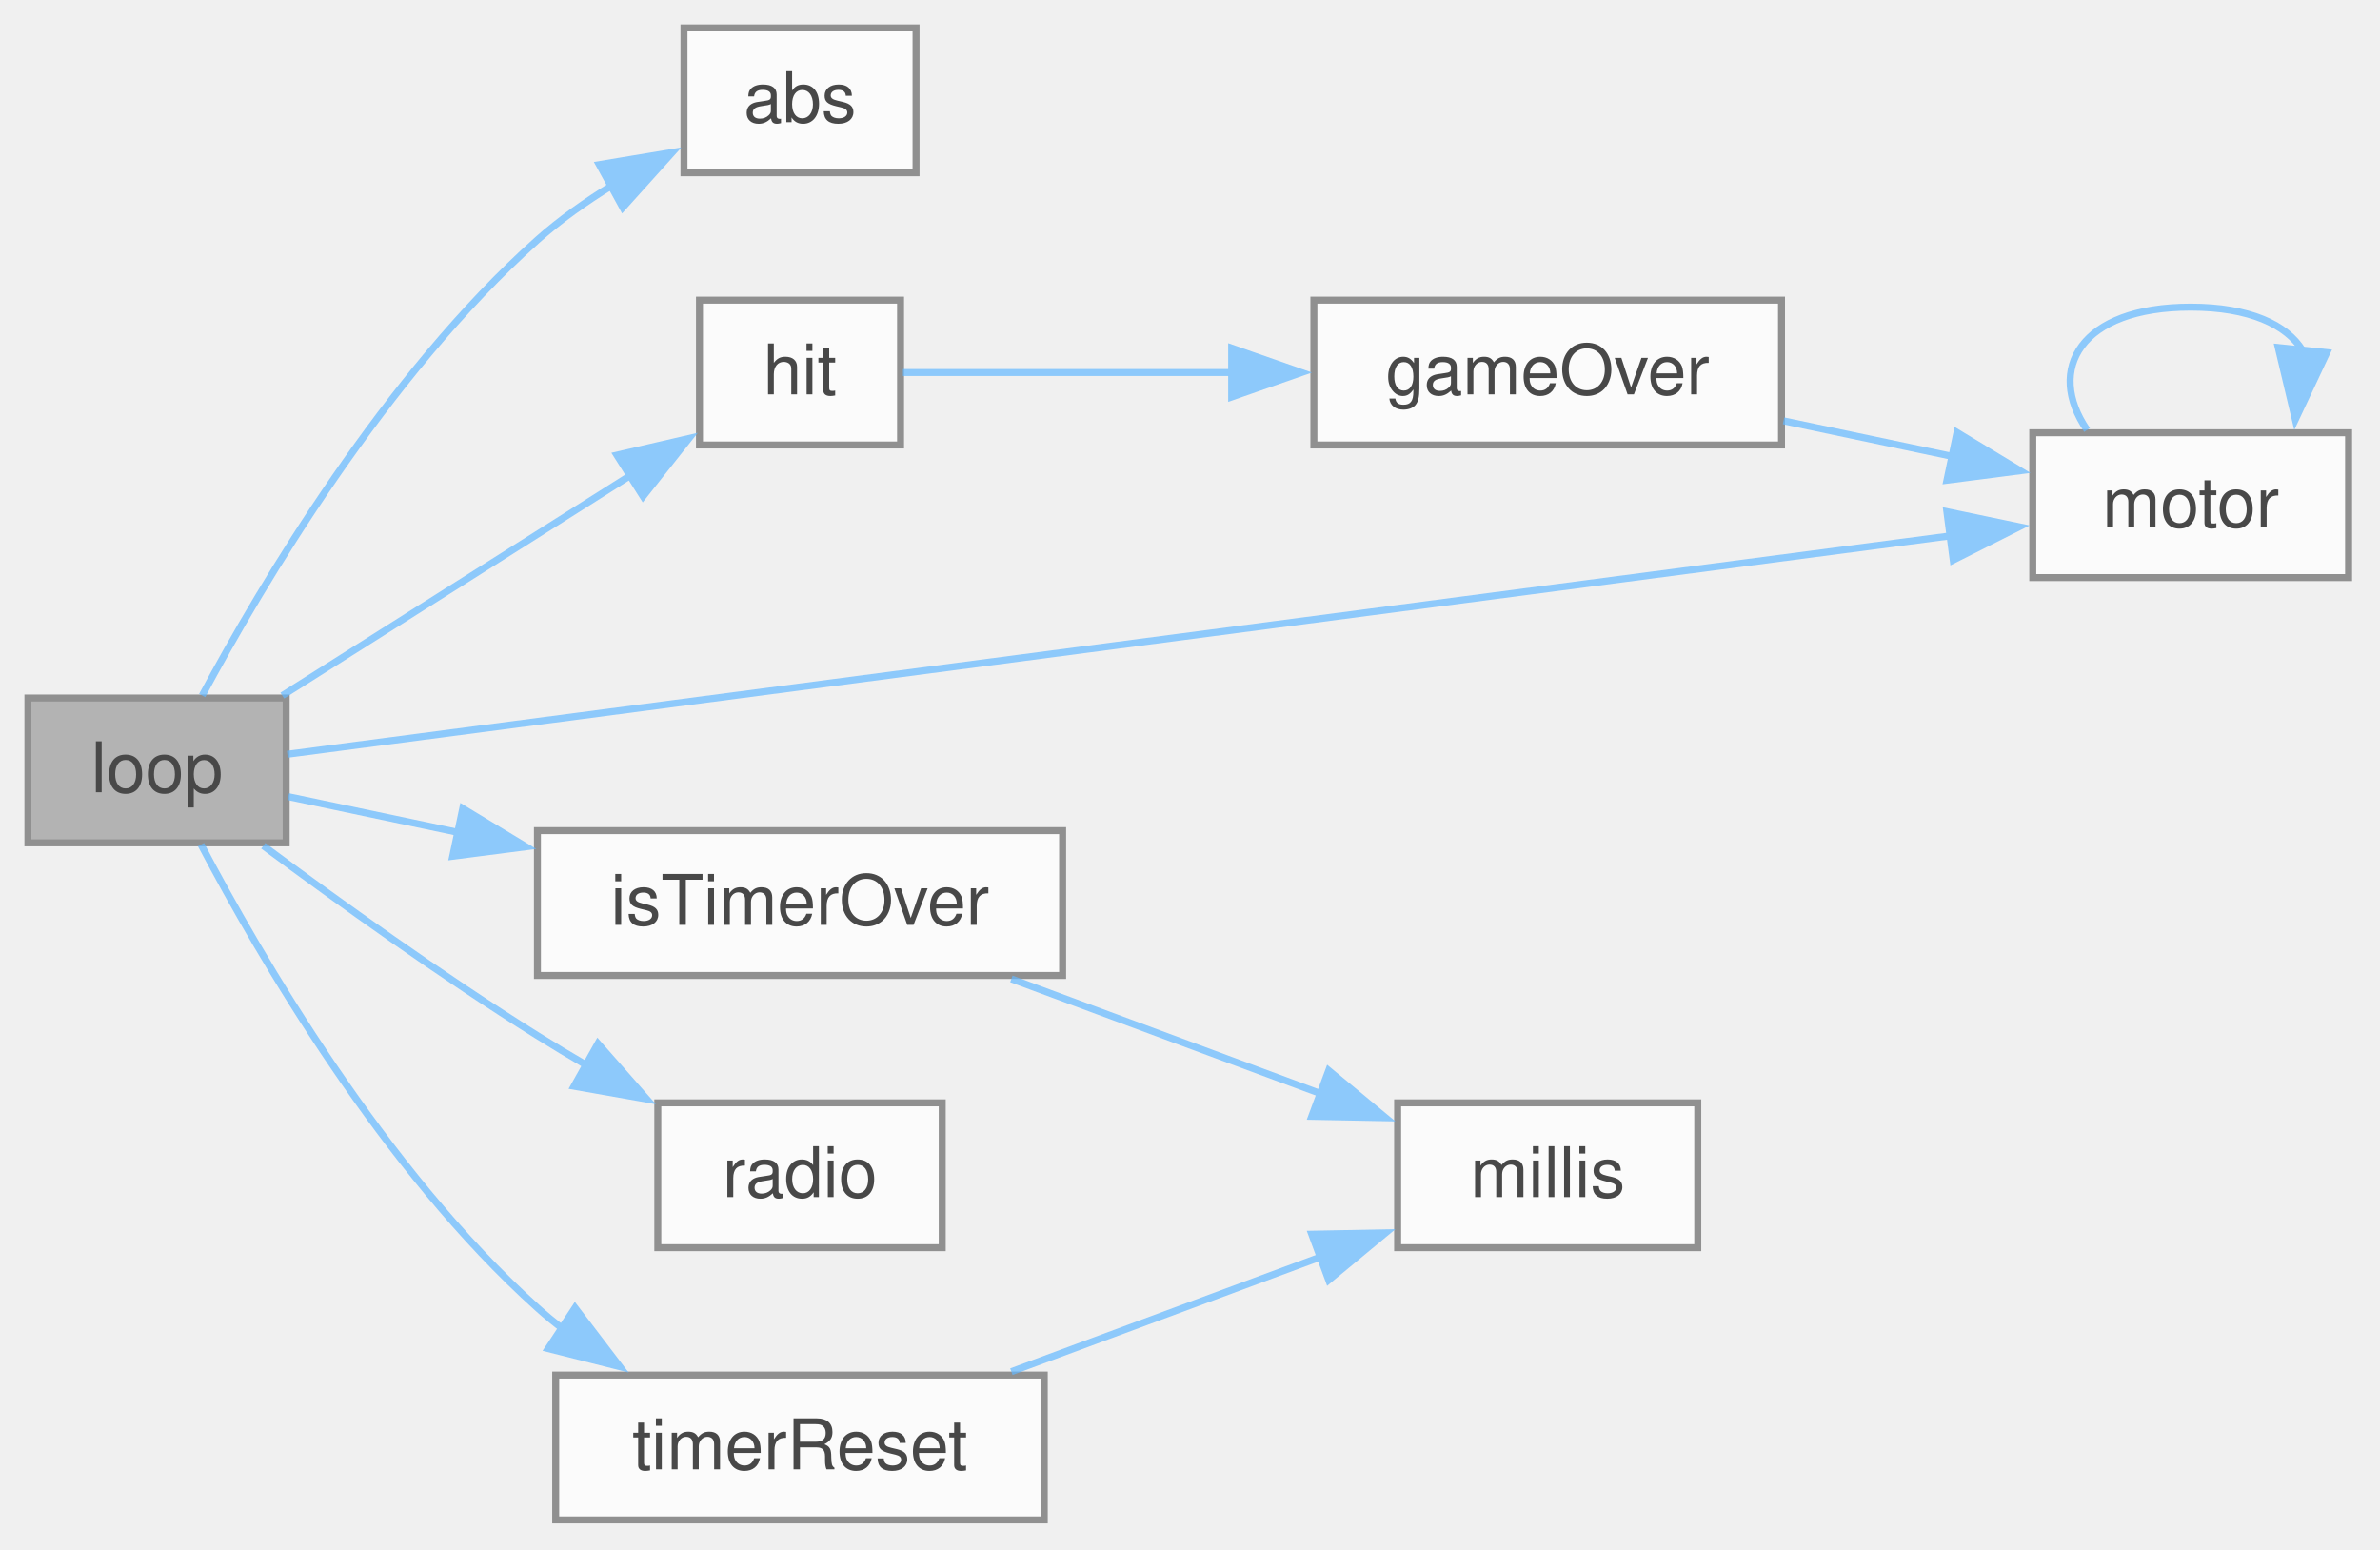
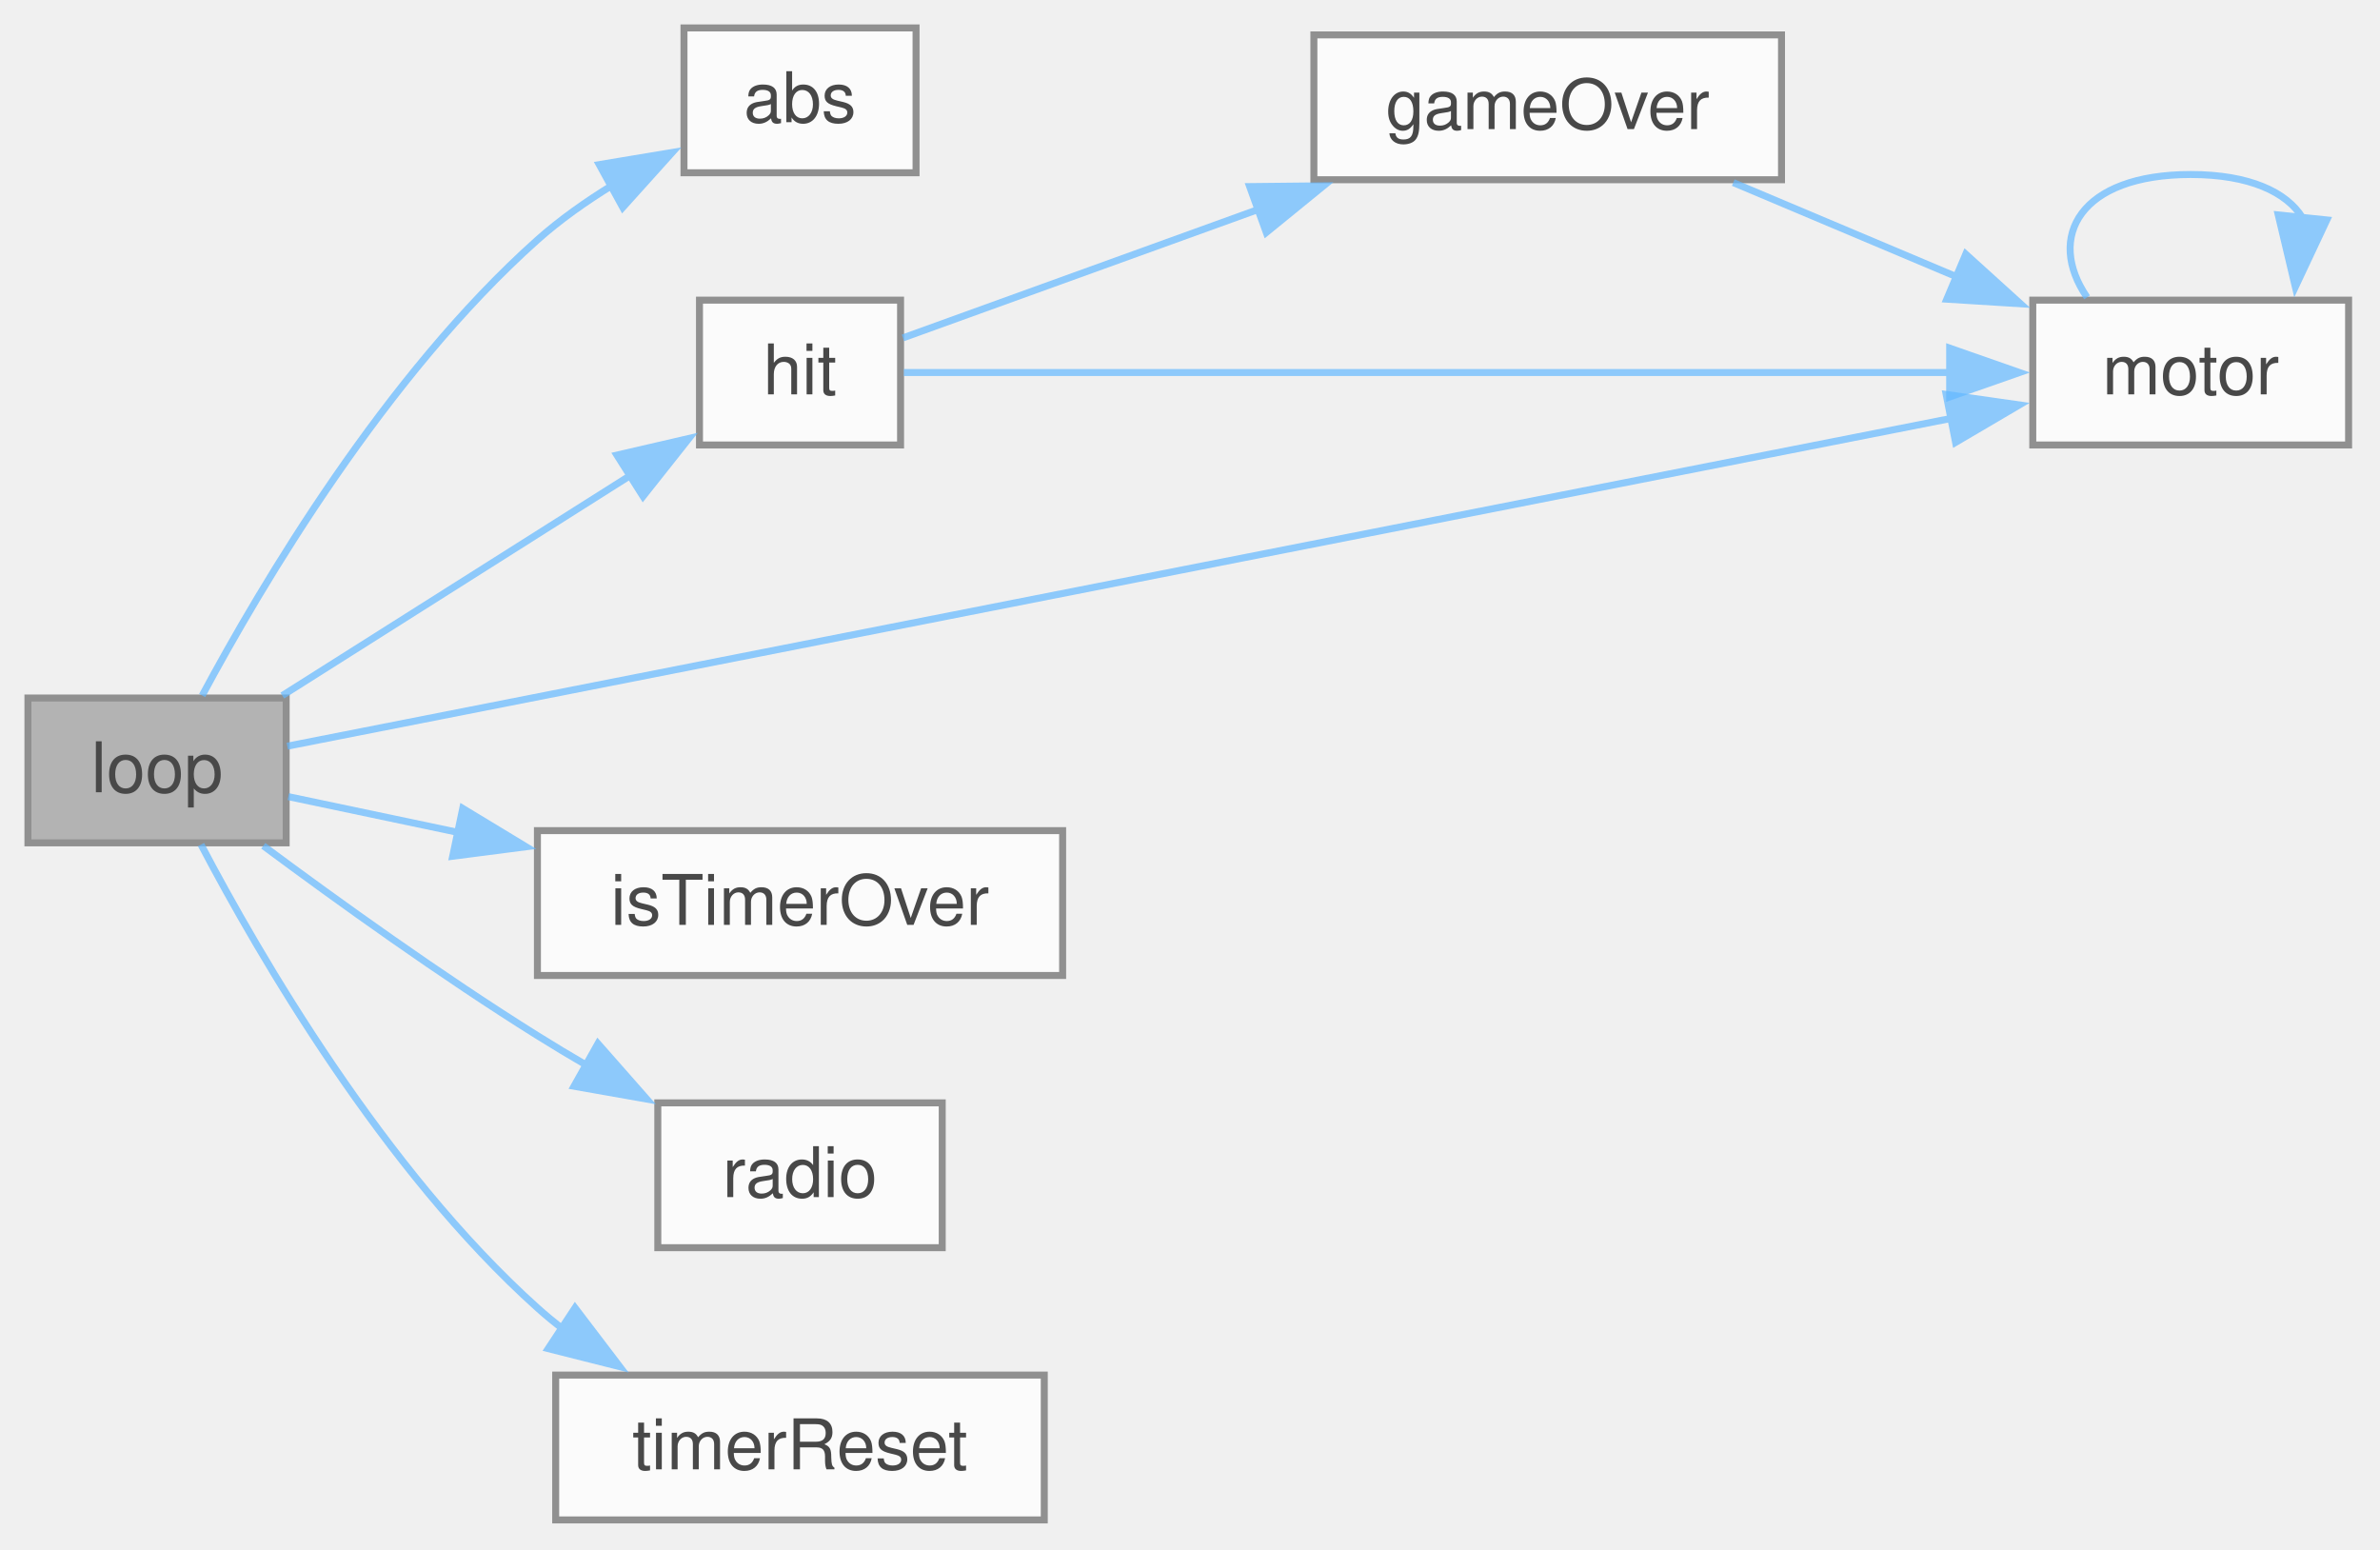
<svg xmlns="http://www.w3.org/2000/svg" xmlns:xlink="http://www.w3.org/1999/xlink" width="341pt" height="222pt" viewBox="0.00 0.00 341.00 222.00">
  <svg id="main" version="1.1" xml:space="preserve">
    <style type="text/css">
.node, .edge {opacity: 0.7;}
.node.selected, .edge.selected {opacity: 1;}
.edge:hover path { stroke: red; }
.edge:hover polygon { stroke: red; fill: red; }
</style>
    <svg id="graph" class="graph">
      <g id="graph0" class="graph" transform="scale(1 1) rotate(0) translate(4 217.75)">
        <g id="Node000001" class="node">
          <g id="a_Node000001">
            <a xlink:title=" ">
              <polygon fill="#999999" stroke="#666666" points="37,-117.75 0,-117.75 0,-97 37,-97 37,-117.75" />
              <text xml:space="preserve" text-anchor="middle" x="18.5" y="-104.25" font-family="Helvetica,sans-Serif" font-size="10.00">loop</text>
            </a>
          </g>
        </g>
        <g id="Node000002" class="node">
          <g id="a_Node000002">
            <a xlink:href="carrinho_8c.html#aaa87dddb1e62142fd07ee17db1b5d673" target="_top" xlink:title="Retorna o valor absoluto de um inteiro.">
              <polygon fill="white" stroke="#666666" points="127.25,-213.75 94,-213.75 94,-193 127.25,-193 127.25,-213.75" />
              <text xml:space="preserve" text-anchor="middle" x="110.62" y="-200.25" font-family="Helvetica,sans-Serif" font-size="10.00">abs</text>
            </a>
          </g>
        </g>
        <g id="edge1_Node000001_Node000002" class="edge">
          <g id="a_edge1_Node000001_Node000002">
            <a xlink:title=" ">
              <path fill="none" stroke="#63b8ff" d="M24.97,-118.11C33.49,-133.99 51.21,-163.93 73,-183.38 76.22,-186.25 79.92,-188.86 83.7,-191.19" />
              <polygon fill="#63b8ff" stroke="#63b8ff" points="81.86,-194.17 92.32,-195.91 85.23,-188.03 81.86,-194.17" />
            </a>
          </g>
        </g>
        <g id="Node000003" class="node">
          <g id="a_Node000003">
            <a xlink:href="carrinho__ino_8ino.html#ae85c96d8ab4fe9d1b125421eaaef40e2" target="_top" xlink:title=" ">
              <polygon fill="white" stroke="#666666" points="125.03,-174.75 96.22,-174.75 96.22,-154 125.03,-154 125.03,-174.75" />
              <text xml:space="preserve" text-anchor="middle" x="110.62" y="-161.25" font-family="Helvetica,sans-Serif" font-size="10.00">hit</text>
            </a>
          </g>
        </g>
        <g id="edge2_Node000001_Node000003" class="edge">
          <g id="a_edge2_Node000001_Node000003">
            <a xlink:title=" ">
              <path fill="none" stroke="#63b8ff" d="M36.45,-118.1C50.59,-127.04 70.87,-139.87 86.5,-149.75" />
              <polygon fill="#63b8ff" stroke="#63b8ff" points="84.39,-152.55 94.71,-154.94 88.13,-146.64 84.39,-152.55" />
            </a>
          </g>
        </g>
        <g id="Node000005" class="node">
          <g id="a_Node000005">
            <a xlink:href="carrinho__ino_8ino.html#a83f9abde8522ce95dd4c5ce5ba3d9d39" target="_top" xlink:title=" ">
-               <polygon fill="white" stroke="#666666" points="332.5,-155.75 287.25,-155.75 287.25,-135 332.5,-135 332.5,-155.75" />
-               <text xml:space="preserve" text-anchor="middle" x="309.88" y="-142.25" font-family="Helvetica,sans-Serif" font-size="10.00">motor</text>
+               <polygon fill="white" stroke="#666666" points="332.5,-174.75 287.25,-174.75 287.25,-154 332.5,-154 332.5,-174.75" />
+               <text xml:space="preserve" text-anchor="middle" x="309.88" y="-161.25" font-family="Helvetica,sans-Serif" font-size="10.00">motor</text>
            </a>
          </g>
        </g>
        <g id="edge8_Node000001_Node000005" class="edge">
          <g id="a_edge8_Node000001_Node000005">
            <a xlink:title=" ">
-               <path fill="none" stroke="#63b8ff" d="M37.17,-109.69C84.33,-115.89 213.82,-132.89 275.44,-140.98" />
-               <polygon fill="#63b8ff" stroke="#63b8ff" points="274.94,-144.45 285.31,-142.28 275.85,-137.51 274.94,-144.45" />
+               <path fill="none" stroke="#63b8ff" d="M37.17,-110.85C84.43,-120.16 214.36,-145.76 275.82,-157.86" />
+               <polygon fill="#63b8ff" stroke="#63b8ff" points="274.84,-161.24 285.33,-159.74 276.19,-154.37 274.84,-161.24" />
            </a>
          </g>
        </g>
        <g id="Node000006" class="node">
          <g id="a_Node000006">
            <a xlink:href="carrinho__ino_8ino.html#adf1dfbee680be7fd774683d7c6a1a05c" target="_top" xlink:title=" ">
              <polygon fill="white" stroke="#666666" points="148.25,-98.75 73,-98.75 73,-78 148.25,-78 148.25,-98.75" />
              <text xml:space="preserve" text-anchor="middle" x="110.62" y="-85.25" font-family="Helvetica,sans-Serif" font-size="10.00">isTimerOver</text>
            </a>
          </g>
        </g>
-         <g id="edge6_Node000001_Node000006" class="edge">
-           <g id="a_edge6_Node000001_Node000006">
+         <g id="edge7_Node000001_Node000006" class="edge">
+           <g id="a_edge7_Node000001_Node000006">
            <a xlink:title=" ">
              <path fill="none" stroke="#63b8ff" d="M37.31,-103.62C44.45,-102.12 53.05,-100.3 61.8,-98.46" />
              <polygon fill="#63b8ff" stroke="#63b8ff" points="62.3,-101.93 71.37,-96.44 60.86,-95.08 62.3,-101.93" />
            </a>
          </g>
        </g>
-         <g id="Node000008" class="node">
-           <g id="a_Node000008">
+         <g id="Node000007" class="node">
+           <g id="a_Node000007">
            <a xlink:href="carrinho__ino_8ino.html#a53cdd46f95419ffdcd44d3f0d6147b54" target="_top" xlink:title=" ">
              <polygon fill="white" stroke="#666666" points="131,-59.75 90.25,-59.75 90.25,-39 131,-39 131,-59.75" />
              <text xml:space="preserve" text-anchor="middle" x="110.62" y="-46.25" font-family="Helvetica,sans-Serif" font-size="10.00">radio</text>
            </a>
          </g>
        </g>
-         <g id="edge9_Node000001_Node000008" class="edge">
-           <g id="a_edge9_Node000001_Node000008">
+         <g id="edge9_Node000001_Node000007" class="edge">
+           <g id="a_edge9_Node000001_Node000007">
            <a xlink:title=" ">
              <path fill="none" stroke="#63b8ff" d="M33.72,-96.58C44.32,-88.7 59.28,-77.95 73,-69.38 75.28,-67.95 77.67,-66.52 80.09,-65.11" />
              <polygon fill="#63b8ff" stroke="#63b8ff" points="81.67,-68.24 88.67,-60.29 78.24,-62.13 81.67,-68.24" />
            </a>
          </g>
        </g>
-         <g id="Node000009" class="node">
-           <g id="a_Node000009">
+         <g id="Node000008" class="node">
+           <g id="a_Node000008">
            <a xlink:href="carrinho__ino_8ino.html#a28e17ddfc6c506e94ffac4c672837624" target="_top" xlink:title=" ">
              <polygon fill="white" stroke="#666666" points="145.62,-20.75 75.62,-20.75 75.62,0 145.62,0 145.62,-20.75" />
              <text xml:space="preserve" text-anchor="middle" x="110.62" y="-7.25" font-family="Helvetica,sans-Serif" font-size="10.00">timerReset</text>
            </a>
          </g>
        </g>
-         <g id="edge10_Node000001_Node000009" class="edge">
-           <g id="a_edge10_Node000001_Node000009">
+         <g id="edge10_Node000001_Node000008" class="edge">
+           <g id="a_edge10_Node000001_Node000008">
            <a xlink:title=" ">
              <path fill="none" stroke="#63b8ff" d="M24.8,-96.75C33.22,-80.74 50.96,-50.17 73,-30.38 74.21,-29.29 75.5,-28.23 76.83,-27.22" />
              <polygon fill="#63b8ff" stroke="#63b8ff" points="78.39,-30.38 84.81,-21.95 74.54,-24.54 78.39,-30.38" />
            </a>
          </g>
        </g>
        <g id="Node000004" class="node">
          <g id="a_Node000004">
            <a xlink:href="carrinho__ino_8ino.html#a026d019671eda0cfe729200fc24d23ba" target="_top" xlink:title=" ">
-               <polygon fill="white" stroke="#666666" points="251.25,-174.75 184.25,-174.75 184.25,-154 251.25,-154 251.25,-174.75" />
-               <text xml:space="preserve" text-anchor="middle" x="217.75" y="-161.25" font-family="Helvetica,sans-Serif" font-size="10.00">gameOver</text>
+               <polygon fill="white" stroke="#666666" points="251.25,-212.75 184.25,-212.75 184.25,-192 251.25,-192 251.25,-212.75" />
+               <text xml:space="preserve" text-anchor="middle" x="217.75" y="-199.25" font-family="Helvetica,sans-Serif" font-size="10.00">gameOver</text>
            </a>
          </g>
        </g>
        <g id="edge3_Node000003_Node000004" class="edge">
          <g id="a_edge3_Node000003_Node000004">
            <a xlink:title=" ">
-               <path fill="none" stroke="#63b8ff" d="M125.37,-164.38C137.4,-164.38 155.55,-164.38 172.52,-164.38" />
-               <polygon fill="#63b8ff" stroke="#63b8ff" points="172.47,-167.88 182.47,-164.38 172.47,-160.88 172.47,-167.88" />
+               <path fill="none" stroke="#63b8ff" d="M125.37,-169.34C138.33,-174.03 158.42,-181.29 176.46,-187.81" />
+               <polygon fill="#63b8ff" stroke="#63b8ff" points="175.05,-191.02 185.64,-191.13 177.43,-184.44 175.05,-191.02" />
+             </a>
+           </g>
+         </g>
+         <g id="edge6_Node000003_Node000005" class="edge">
+           <g id="a_edge6_Node000003_Node000005">
+             <a xlink:title=" ">
+               <path fill="none" stroke="#63b8ff" d="M125.5,-164.38C156.36,-164.38 231.43,-164.38 275.35,-164.38" />
+               <polygon fill="#63b8ff" stroke="#63b8ff" points="275.34,-167.88 285.34,-164.38 275.34,-160.88 275.34,-167.88" />
            </a>
          </g>
        </g>
        <g id="edge4_Node000004_Node000005" class="edge">
          <g id="a_edge4_Node000004_Node000005">
            <a xlink:title=" ">
-               <path fill="none" stroke="#63b8ff" d="M251.54,-157.46C259.45,-155.79 267.91,-154.01 275.84,-152.34" />
-               <polygon fill="#63b8ff" stroke="#63b8ff" points="276.39,-155.8 285.46,-150.31 274.95,-148.95 276.39,-155.8" />
+               <path fill="none" stroke="#63b8ff" d="M244.34,-191.59C254.3,-187.39 265.84,-182.52 276.38,-178.08" />
+               <polygon fill="#63b8ff" stroke="#63b8ff" points="277.65,-181.34 285.5,-174.23 274.93,-174.89 277.65,-181.34" />
            </a>
          </g>
        </g>
        <g id="edge5_Node000005_Node000005" class="edge">
          <g id="a_edge5_Node000005_Node000005">
            <a xlink:title=" ">
-               <path fill="none" stroke="#63b8ff" d="M295.03,-156.15C289.09,-164.81 294.04,-173.75 309.88,-173.75 318.29,-173.75 323.63,-171.23 325.89,-167.56" />
-               <polygon fill="#63b8ff" stroke="#63b8ff" points="329.38,-167.24 324.87,-157.65 322.42,-167.96 329.38,-167.24" />
-             </a>
-           </g>
-         </g>
-         <g id="Node000007" class="node">
-           <g id="a_Node000007">
-             <a xlink:href="carrinho_8c.html#a6ff7f2532a22366f0013bc41397129fd" target="_top" xlink:title="Retorna o valor de millis desde o início do programa.">
-               <polygon fill="white" stroke="#666666" points="239.25,-59.75 196.25,-59.75 196.25,-39 239.25,-39 239.25,-59.75" />
-               <text xml:space="preserve" text-anchor="middle" x="217.75" y="-46.25" font-family="Helvetica,sans-Serif" font-size="10.00">millis</text>
-             </a>
-           </g>
-         </g>
-         <g id="edge7_Node000006_Node000007" class="edge">
-           <g id="a_edge7_Node000006_Node000007">
-             <a xlink:title=" ">
-               <path fill="none" stroke="#63b8ff" d="M140.91,-77.51C154.71,-72.39 171.21,-66.27 185.28,-61.05" />
-               <polygon fill="#63b8ff" stroke="#63b8ff" points="186.37,-64.38 194.53,-57.62 183.94,-57.82 186.37,-64.38" />
-             </a>
-           </g>
-         </g>
-         <g id="edge11_Node000009_Node000007" class="edge">
-           <g id="a_edge11_Node000009_Node000007">
-             <a xlink:title=" ">
-               <path fill="none" stroke="#63b8ff" d="M140.91,-21.24C154.71,-26.36 171.21,-32.48 185.28,-37.7" />
-               <polygon fill="#63b8ff" stroke="#63b8ff" points="183.94,-40.93 194.53,-41.13 186.37,-34.37 183.94,-40.93" />
+               <path fill="none" stroke="#63b8ff" d="M295.03,-175.15C289.09,-183.81 294.04,-192.75 309.88,-192.75 318.29,-192.75 323.63,-190.23 325.89,-186.56" />
+               <polygon fill="#63b8ff" stroke="#63b8ff" points="329.38,-186.24 324.87,-176.65 322.42,-186.96 329.38,-186.24" />
            </a>
          </g>
        </g>
      </g>
    </svg>
  </svg>
  <style type="text/css">

[data-mouse-over-selected='false'] { opacity: 0.7; }
[data-mouse-over-selected='true']  { opacity: 1.0; }

</style>
</svg>
